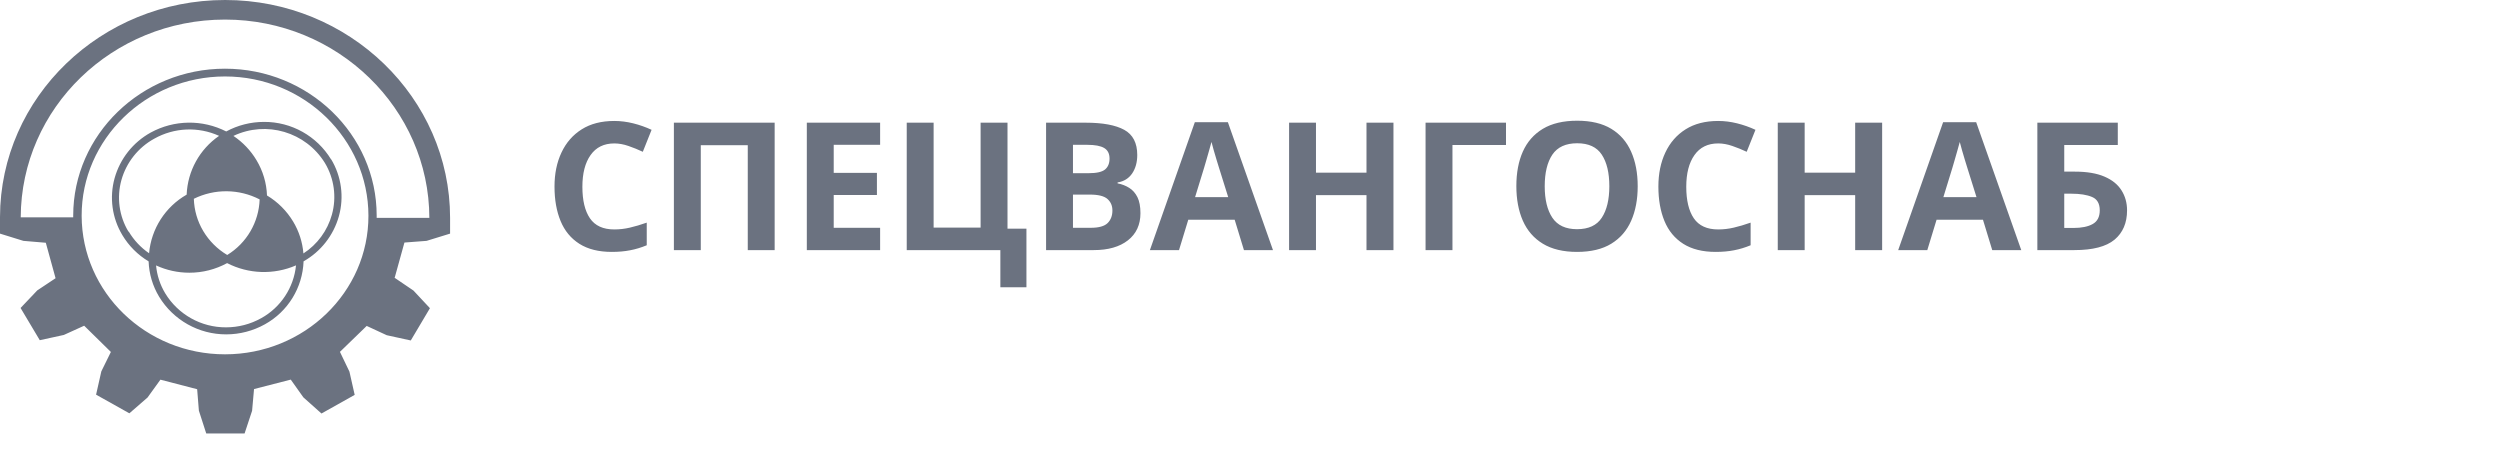
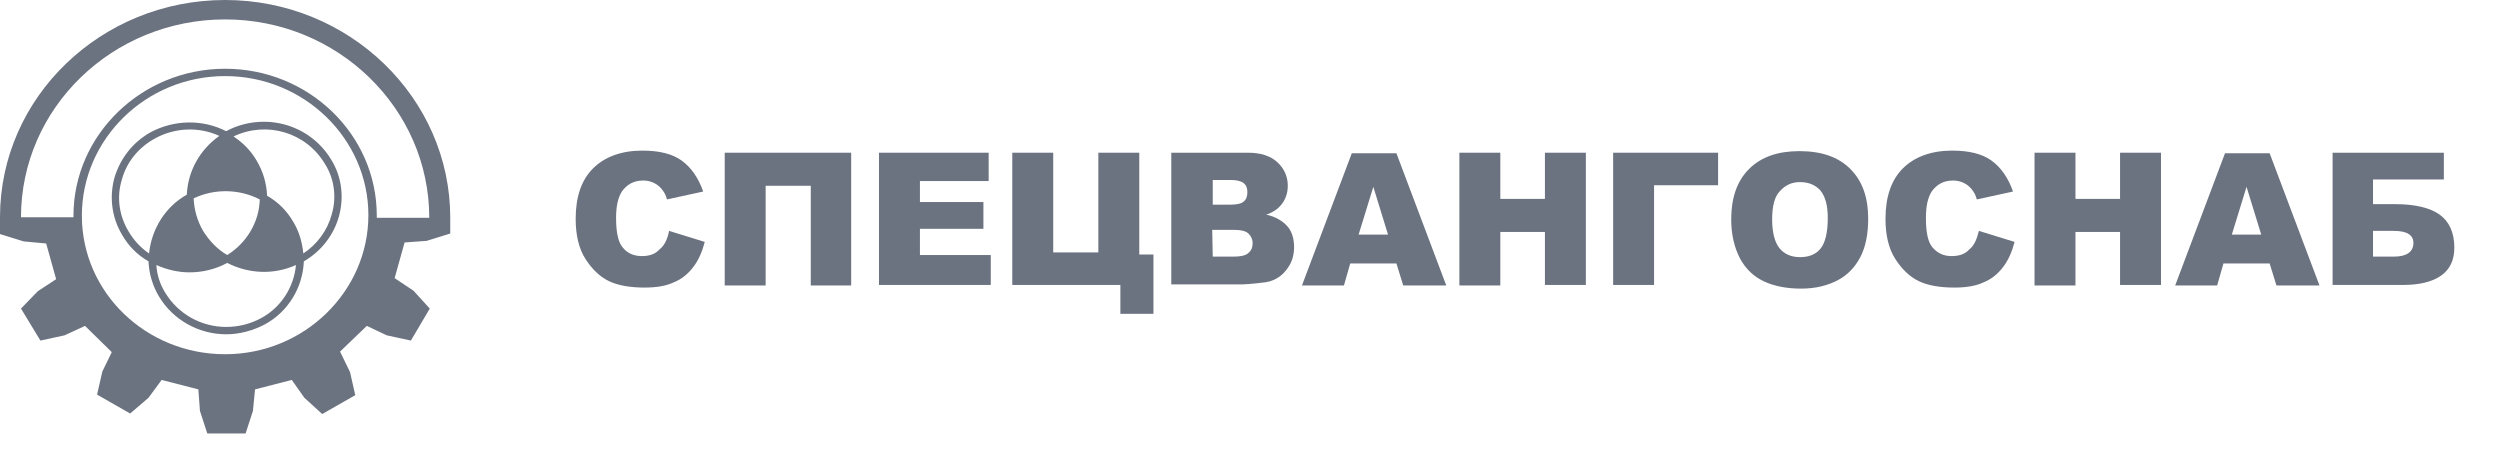
- <svg xmlns="http://www.w3.org/2000/svg" id="Layer_1" data-name="Layer 1" viewBox="0 0 476.41 89.2">
-   <defs>
-     <style>.cls-1,.cls-2{fill:#6b7280;}.cls-1{fill-rule:evenodd;}.cls-2{font-size:34px;font-family:Arial-Black, Arial Black;font-weight:800;}</style>
-   </defs>
-   <path class="cls-1" d="M98.79,69.45l1.87-6.75,4.22-.32L109.36,61V58h0c0-22.89-19.26-41.52-42.87-41.52S23.64,35,23.59,57.84h0v.08h0V61l4.46,1.38,4.27.36,1.86,6.76-3.49,2.32-3.18,3.35,3.66,6.14,4.58-1,3.88-1.76,5.09,5-1.82,3.7-1,4.44,6.34,3.55,3.46-3,2.46-3.41,7,1.82.33,4.09,1.4,4.34h7.31l1.43-4.32.37-4.14,7-1.8,2.4,3.38,3.45,3.08,6.33-3.55-1-4.43-1.81-3.77,5.1-4.94,3.82,1.77,4.58,1,3.65-6.15-3.14-3.36-3.51-2.38ZM66.47,84C51.41,84,39.19,72.21,39.15,57.61S51.4,31.05,66.47,31.05,93.78,43,93.8,57.58,81.55,84,66.47,84ZM95.37,58c0-.11,0-.22,0-.33h0v-.1c0-15.48-13-28-28.91-28s-28.92,12.56-28.92,28v.08h0c0,.08,0,.16,0,.24l-10,0C27.62,37.06,45,20.21,66.47,20.21s38.89,17,38.94,37.79l-10,0ZM86.69,46.87A14.88,14.88,0,0,0,73.9,39.71a15.15,15.15,0,0,0-7.2,1.82,15.42,15.42,0,0,0-14.39.21,14.34,14.34,0,0,0-6.88,8.69,13.85,13.85,0,0,0,1.48,10.86,14.53,14.53,0,0,0,5,5,14,14,0,0,0,2,6.73A14.93,14.93,0,0,0,66.7,80.2a15.17,15.17,0,0,0,7.37-1.92,14.31,14.31,0,0,0,7.37-12,14.3,14.3,0,0,0,6.73-8.6,13.85,13.85,0,0,0-1.48-10.86ZM73.07,54.48a12.93,12.93,0,0,1-6.18,10.59,13.13,13.13,0,0,1-4.57-4.56,12.71,12.71,0,0,1-1.79-6.15,13.92,13.92,0,0,1,12.54.12Zm-25,6.14a12.54,12.54,0,0,1-1.34-9.84A13,13,0,0,1,53,42.9a13.68,13.68,0,0,1,12.34-.53,14.29,14.29,0,0,0-6.18,11.2h0A14.33,14.33,0,0,0,52,64.74a13.13,13.13,0,0,1-3.87-4.12Zm25.28,16.5a13.67,13.67,0,0,1-6.68,1.74,13.49,13.49,0,0,1-11.6-6.49,12.53,12.53,0,0,1-1.74-5.31,15.19,15.19,0,0,0,6.35,1.39h0a15,15,0,0,0,7.19-1.83h0A15.36,15.36,0,0,0,80,67.05a13,13,0,0,1-6.64,10.07ZM86.84,57.38a12.93,12.93,0,0,1-5.43,7.4,14,14,0,0,0-1.94-6.05,14.53,14.53,0,0,0-5-5h0a14,14,0,0,0-2-6.72,14.52,14.52,0,0,0-4.4-4.63A13.62,13.62,0,0,1,85.5,47.53a12.57,12.57,0,0,1,1.34,9.85Z" transform="translate(-23.59 -16.48)" />
-   <text class="cls-2" transform="translate(103.7 47.66)">СПЕЦВАНГОСНАБ</text>
+ <svg xmlns="http://www.w3.org/2000/svg" version="1.1" id="Layer_1" x="0px" y="0px" viewBox="0 0 476.4 89.2" style="enable-background:new 0 0 476.4 89.2;" xml:space="preserve">
+   <style type="text/css">
+ 	.st0{fill-rule:evenodd;clip-rule:evenodd;fill:#6B7280;}
+ 	.st1{enable-background:new    ;}
+ 	.st2{fill:#6B7280;}
+ </style>
+   <path class="st0" d="M75.2,53l1.9-6.8l4.2-0.3l4.5-1.4v-3l0,0C85.8,18.6,66.5,0,42.9,0S0,18.5,0,41.4l0,0v0.1l0,0v3.1l4.5,1.4  l4.3,0.4l1.9,6.8l-3.5,2.3l-3.2,3.3l3.7,6.1l4.6-1l3.9-1.8l5.1,5l-1.8,3.7l-1,4.4l6.3,3.6l3.5-3l2.5-3.4l7,1.8l0.3,4.1l1.4,4.3h7.3  l1.4-4.3l0.4-4.1l7-1.8l2.4,3.4l3.4,3.1l6.3-3.6l-1-4.4L64.8,67l5.1-4.9l3.8,1.8l4.6,1l3.6-6.1l-3.1-3.4L75.2,53L75.2,53z   M42.9,67.5c-15.1,0-27.3-11.8-27.3-26.4s12.2-26.6,27.3-26.6s27.3,12,27.3,26.5S58,67.5,42.9,67.5z M71.8,41.5c0-0.1,0-0.2,0-0.3  l0,0v-0.1c0-15.5-13-28-28.9-28S14,25.7,14,41.1v0.1l0,0c0,0.1,0,0.2,0,0.2H4C4,20.6,21.4,3.7,42.9,3.7s38.9,17,38.9,37.8H71.8  L71.8,41.5z M63.1,30.4c-2.7-4.5-7.6-7.2-12.8-7.2c-2.5,0-5,0.6-7.2,1.8c-4.5-2.3-9.9-2.2-14.4,0.2c-3.4,1.9-5.8,5-6.9,8.7  c-1,3.7-0.5,7.6,1.5,10.9c1.2,2.1,2.9,3.8,5,5c0.1,2.4,0.8,4.7,2,6.7c2.7,4.5,7.6,7.2,12.8,7.2c2.6,0,5.1-0.7,7.4-1.9  c4.4-2.4,7.2-7,7.4-12c3.3-1.9,5.7-5,6.7-8.6C65.6,37.5,65.1,33.6,63.1,30.4L63.1,30.4z M49.5,38c-0.1,4.3-2.5,8.3-6.2,10.6  c-1.9-1.1-3.4-2.7-4.6-4.6c-1.1-1.9-1.7-4-1.8-6.2C40.9,35.9,45.6,36,49.5,38z M24.5,44.1c-1.8-3-2.3-6.5-1.3-9.8  c0.9-3.4,3.2-6.2,6.3-7.9c3.8-2.1,8.4-2.3,12.3-0.5c-3.7,2.6-6,6.7-6.2,11.2l0,0c-4.1,2.3-6.7,6.5-7.2,11.2  C26.8,47.2,25.5,45.8,24.5,44.1L24.5,44.1z M49.8,60.6c-2,1.1-4.3,1.7-6.7,1.7c-4.7,0-9.1-2.4-11.6-6.5c-1-1.6-1.6-3.4-1.7-5.3  c2,0.9,4.2,1.4,6.3,1.4l0,0c2.5,0,5-0.6,7.2-1.8l0,0c4.1,2.1,8.9,2.3,13.1,0.4C56,54.8,53.5,58.6,49.8,60.6L49.8,60.6z M63.2,40.9  c-0.8,3-2.8,5.7-5.4,7.4c-0.2-2.1-0.8-4.2-1.9-6c-1.2-2.1-2.9-3.8-5-5l0,0c-0.1-2.4-0.8-4.7-2-6.7c-1.1-1.9-2.6-3.4-4.4-4.6  c6.3-3,13.8-0.8,17.4,5.2C63.7,34,64.2,37.6,63.2,40.9z" />
+   <g class="st1">
+     <path class="st2" d="M127.5,44l6.8,2.1c-0.5,1.9-1.2,3.5-2.2,4.8s-2.2,2.3-3.7,2.9c-1.5,0.7-3.3,1-5.6,1c-2.7,0-5-0.4-6.7-1.2   s-3.2-2.2-4.5-4.2s-1.9-4.6-1.9-7.7c0-4.2,1.1-7.4,3.3-9.6s5.4-3.4,9.4-3.4c3.2,0,5.7,0.6,7.5,1.9c1.8,1.3,3.2,3.3,4.1,5.9   l-6.9,1.5c-0.2-0.8-0.5-1.3-0.8-1.7c-0.4-0.6-1-1.1-1.6-1.4c-0.6-0.3-1.3-0.5-2.1-0.5c-1.8,0-3.1,0.7-4.1,2.1   c-0.7,1.1-1.1,2.7-1.1,5c0,2.8,0.4,4.7,1.3,5.7c0.8,1,2,1.6,3.6,1.6c1.5,0,2.6-0.4,3.4-1.3C126.6,46.8,127.2,45.6,127.5,44z" />
+     <path class="st2" d="M162.3,54.4h-7.8v-19h-8.6v19h-7.8V29.1h24.1v25.3H162.3z" />
+     <path class="st2" d="M167.5,29.1h20.9v5.4h-13.1v4h12.1v5.1h-12.1v5h13.5v5.7h-21.3L167.5,29.1L167.5,29.1z" />
+     <path class="st2" d="M219.8,59.8h-6.3v-5.5h-20.6V29.1h7.8v19h8.6v-19h7.8v19.4h2.7V59.8z" />
+     <path class="st2" d="M223.2,29.1h14.6c2.4,0,4.3,0.6,5.6,1.8s2,2.7,2,4.5c0,1.5-0.5,2.8-1.4,3.8c-0.6,0.7-1.5,1.3-2.7,1.7   c1.8,0.4,3.1,1.2,4,2.2s1.3,2.4,1.3,4c0,1.3-0.3,2.5-0.9,3.5s-1.4,1.9-2.5,2.5c-0.7,0.4-1.6,0.7-3,0.8c-1.8,0.2-2.9,0.3-3.5,0.3   h-13.5L223.2,29.1L223.2,29.1z M231.1,39h3.4c1.2,0,2.1-0.2,2.5-0.6c0.5-0.4,0.7-1,0.7-1.8c0-0.7-0.2-1.3-0.7-1.7s-1.3-0.6-2.5-0.6   h-3.4V39z M231.1,48.9h4c1.3,0,2.3-0.2,2.8-0.7c0.6-0.5,0.8-1.1,0.8-1.9c0-0.7-0.3-1.3-0.8-1.8s-1.5-0.7-2.9-0.7h-4L231.1,48.9   L231.1,48.9z" />
+     <path class="st2" d="M266.1,50.2h-8.8l-1.2,4.2h-8l9.5-25.2h8.5l9.5,25.2h-8.2L266.1,50.2z M264.5,44.7l-2.8-9.1l-2.8,9.1H264.5z" />
+     <path class="st2" d="M278.1,29.1h7.8v8.8h8.5v-8.8h7.8v25.2h-7.8V44.2h-8.5v10.2h-7.8V29.1z" />
+     <path class="st2" d="M327.4,35.3h-12.2v19h-7.8V29.1h20V35.3z" />
+     <path class="st2" d="M329.9,41.8c0-4.1,1.1-7.3,3.4-9.6c2.3-2.3,5.5-3.4,9.6-3.4c4.2,0,7.4,1.1,9.7,3.4c2.3,2.3,3.4,5.4,3.4,9.5   c0,2.9-0.5,5.4-1.5,7.3s-2.4,3.4-4.3,4.4s-4.2,1.6-7,1.6s-5.2-0.5-7.1-1.4s-3.4-2.3-4.5-4.3C330.5,47.2,329.9,44.7,329.9,41.8z    M337.7,41.8c0,2.5,0.5,4.4,1.4,5.5s2.2,1.7,3.9,1.7c1.7,0,3-0.5,3.9-1.6s1.4-3,1.4-5.9c0-2.4-0.5-4.1-1.4-5.2   c-1-1.1-2.3-1.6-3.9-1.6s-2.8,0.6-3.8,1.7C338.2,37.4,337.7,39.2,337.7,41.8z" />
+     <path class="st2" d="M377.1,44l6.8,2.1c-0.5,1.9-1.2,3.5-2.2,4.8s-2.2,2.3-3.7,2.9c-1.5,0.7-3.3,1-5.6,1c-2.7,0-5-0.4-6.7-1.2   s-3.2-2.2-4.5-4.2s-1.9-4.6-1.9-7.7c0-4.2,1.1-7.4,3.3-9.6c2.2-2.2,5.4-3.4,9.4-3.4c3.2,0,5.7,0.6,7.5,1.9s3.2,3.3,4.1,5.9   l-6.9,1.5c-0.2-0.8-0.5-1.3-0.8-1.7c-0.4-0.6-1-1.1-1.6-1.4s-1.3-0.5-2.1-0.5c-1.8,0-3.1,0.7-4.1,2.1c-0.7,1.1-1.1,2.7-1.1,5   c0,2.8,0.4,4.7,1.3,5.7s2,1.6,3.6,1.6c1.5,0,2.6-0.4,3.4-1.3C376.2,46.8,376.7,45.6,377.1,44z" />
+     <path class="st2" d="M387.7,29.1h7.8v8.8h8.5v-8.8h7.8v25.2H404V44.2h-8.5v10.2h-7.8V29.1z" />
+     <path class="st2" d="M432.5,50.2h-8.8l-1.2,4.2h-8l9.5-25.2h8.5l9.5,25.2h-8.2L432.5,50.2z M430.9,44.7l-2.8-9.1l-2.8,9.1H430.9z" />
+     <path class="st2" d="M452.2,38.9h4.2c3.8,0,6.7,0.7,8.5,2s2.8,3.4,2.8,6.3c0,2.3-0.8,4.1-2.5,5.3s-4.1,1.8-7.3,1.8h-13.4V29.1h21.2   v5.1h-13.5L452.2,38.9L452.2,38.9z M452.2,48.9h4c2.4,0,3.7-0.9,3.7-2.6c0-1.5-1.2-2.3-3.7-2.3h-4V48.9z" />
+   </g>
</svg>
